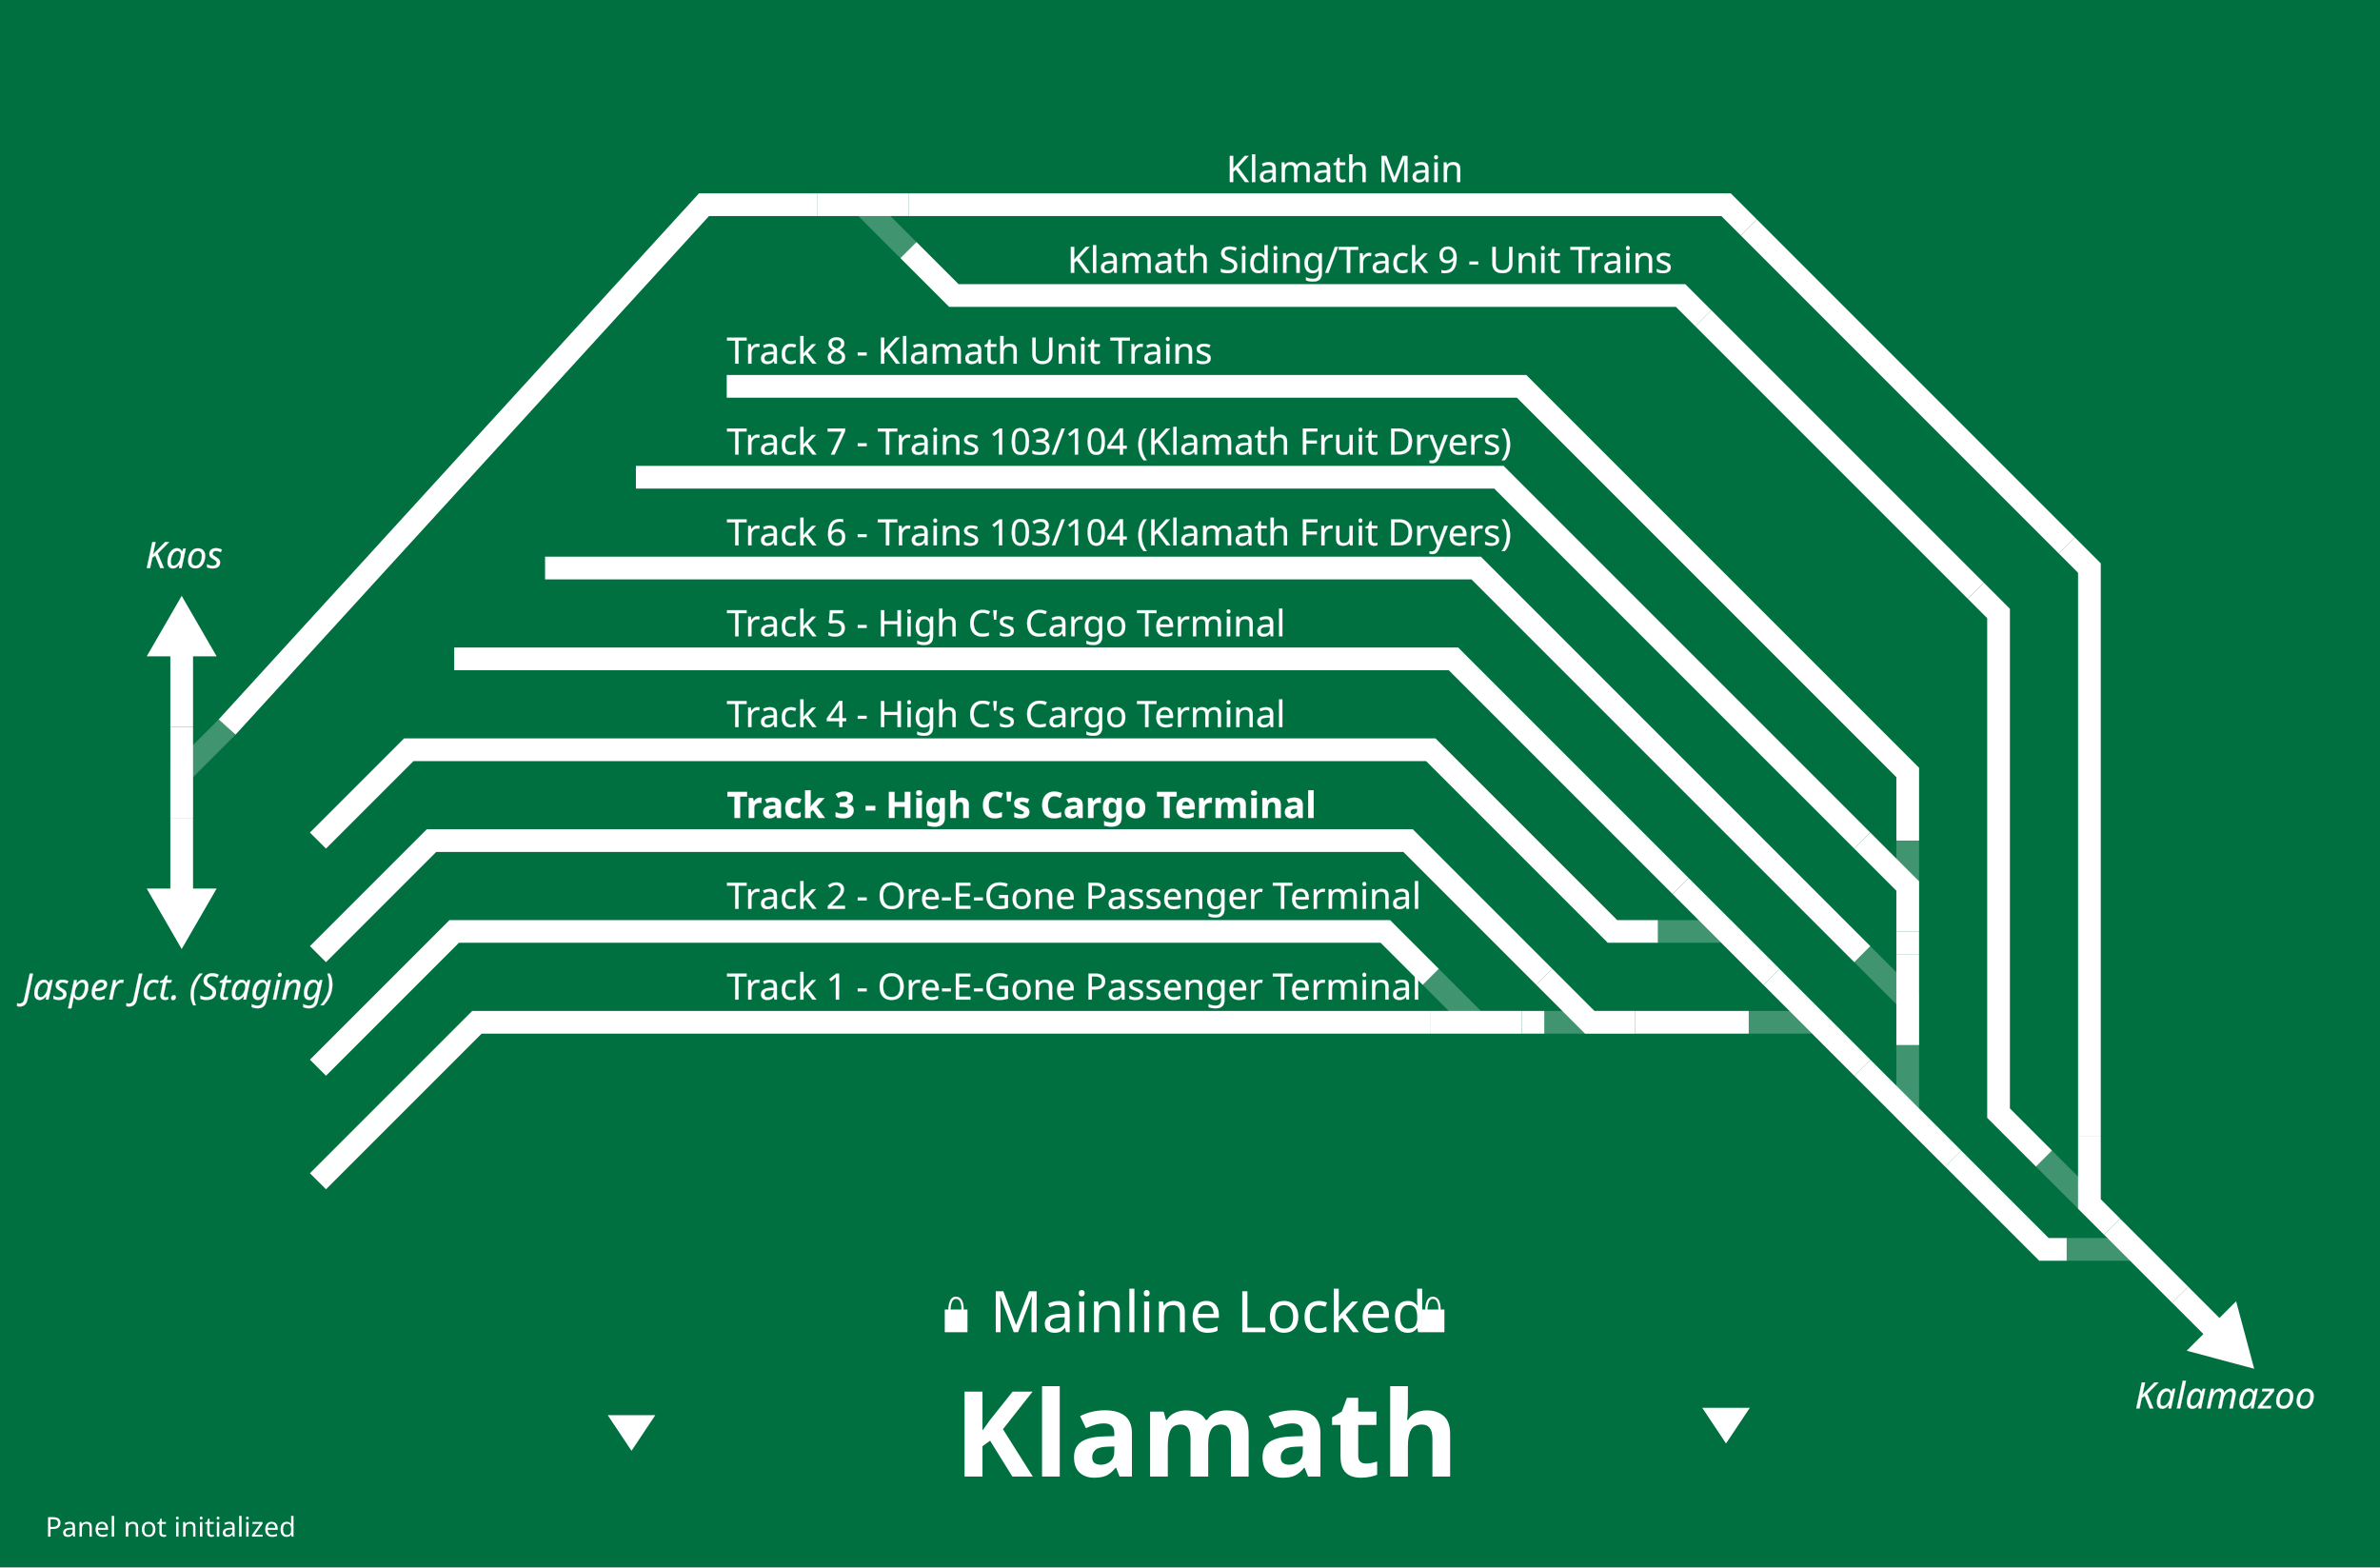
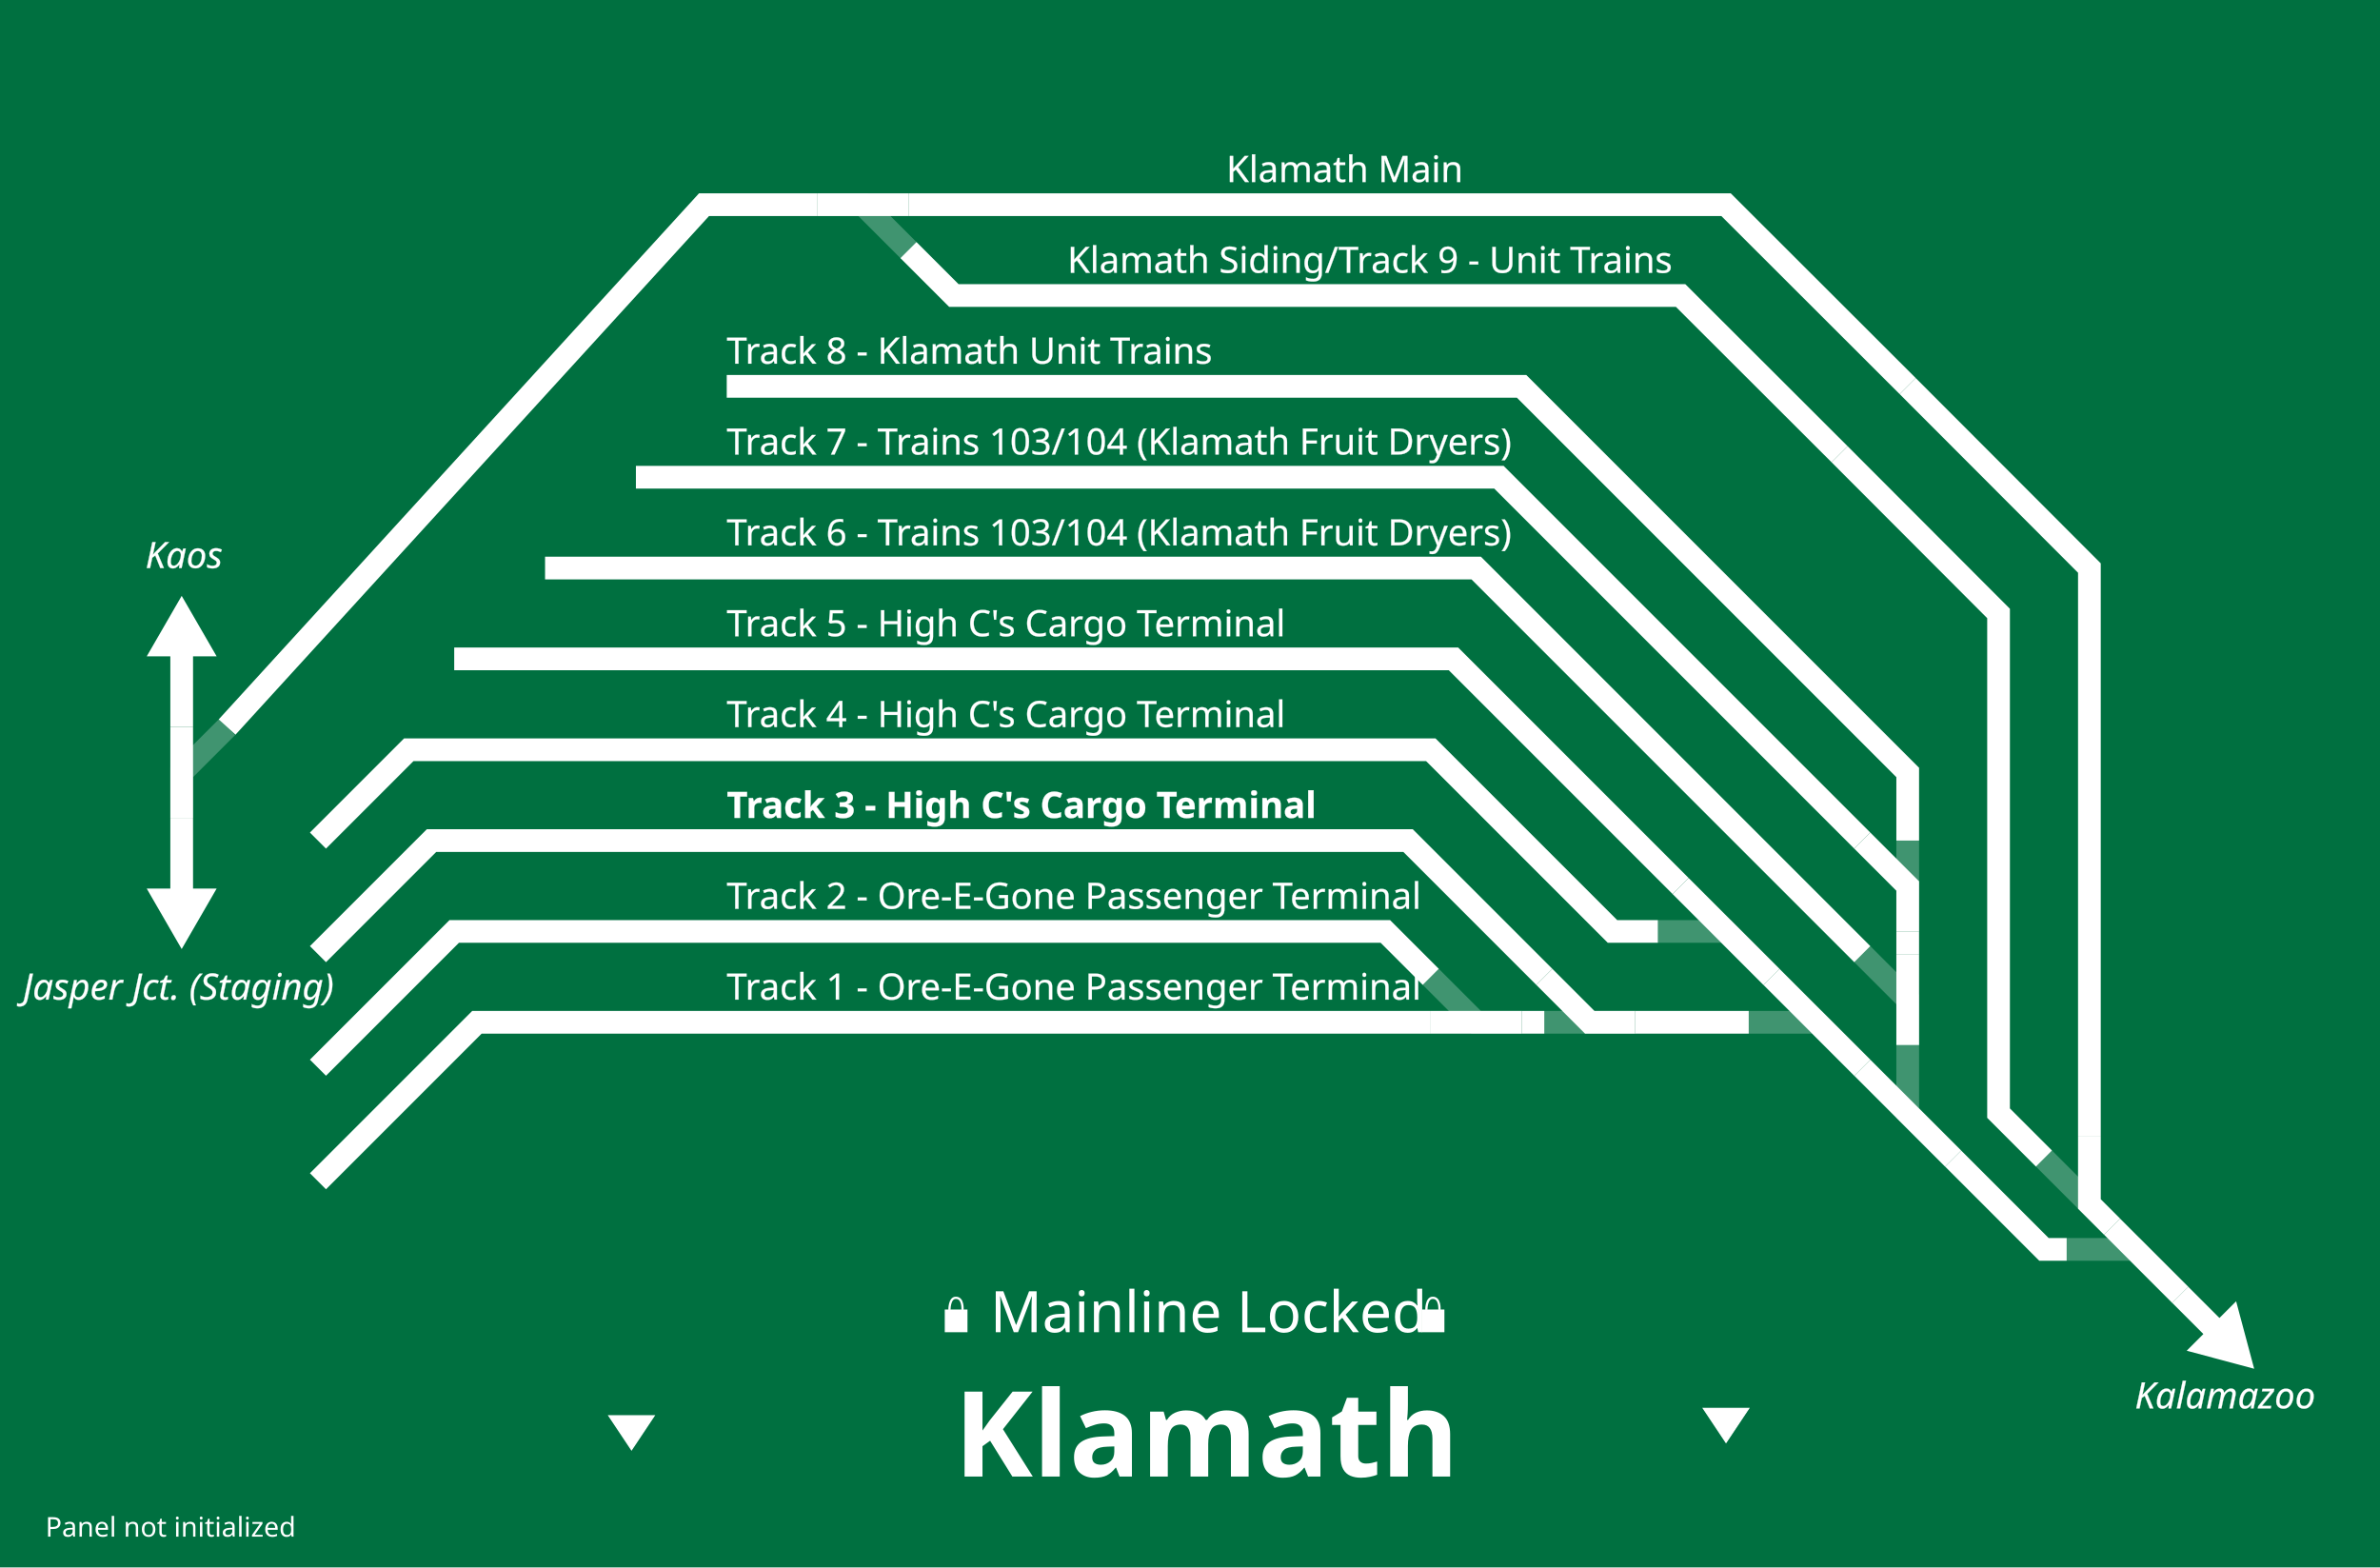
<svg xmlns="http://www.w3.org/2000/svg" xmlns:xlink="http://www.w3.org/1999/xlink" width="1047.958" height="690.115" id="svg2" version="1.1">
  <defs id="defs4">
    <marker orient="auto" refY="0.0" refX="0.0" id="StopS" style="overflow:visible">
      <path id="path4089" d="M 0,5.65 0,-5.65" style="fill:none;stroke:#ffffff;stroke-width:1pt" transform="scale(0.6,0.2)" />
    </marker>
    <linearGradient id="linearGradient5066">
      <stop style="stop-color:#000000;stop-opacity:0.188;" offset="0" id="stop5068" />
      <stop style="stop-color:#000000;stop-opacity:0;" offset="1" id="stop5070" />
    </linearGradient>
    <linearGradient id="linearGradient4692">
      <stop id="stop4694" offset="0" style="stop-color:#ffffff;stop-opacity:0.753;" />
      <stop id="stop4696" offset="1" style="stop-color:#ffffff;stop-opacity:0;" />
    </linearGradient>
    <linearGradient id="linearGradient4186">
      <stop style="stop-color:#808080;stop-opacity:1;" offset="0" id="stop4188" />
      <stop style="stop-color:#000000;stop-opacity:0;" offset="1" id="stop4190" />
    </linearGradient>
    <linearGradient id="linearGradient4137" paint="solid">
      <stop style="stop-color:#00ff00;stop-opacity:1;" offset="0" id="stop4139" />
    </linearGradient>
    <linearGradient xlink:href="#linearGradient4186" id="linearGradient4976" gradientUnits="userSpaceOnUse" x1="39.5" y1="75.114" x2="70.5" y2="75.114" />
    <linearGradient xlink:href="#linearGradient4186" id="linearGradient4978" gradientUnits="userSpaceOnUse" x1="39.5" y1="75.114" x2="70.5" y2="75.114" />
    <radialGradient xlink:href="#linearGradient4692" id="radialGradient5060" gradientUnits="userSpaceOnUse" cx="55" cy="75.114" fx="55" fy="75.114" r="15" />
    <radialGradient xlink:href="#linearGradient5066" id="radialGradient5064" gradientUnits="userSpaceOnUse" cx="55" cy="75.114" fx="55" fy="75.114" r="15" />
    <radialGradient xlink:href="#linearGradient4692" id="radialGradient4247" gradientUnits="userSpaceOnUse" cx="55" cy="75.114" fx="55" fy="75.114" r="15" />
    <radialGradient xlink:href="#linearGradient5066" id="radialGradient4249" gradientUnits="userSpaceOnUse" cx="55" cy="75.114" fx="55" fy="75.114" r="15" />
    <radialGradient xlink:href="#linearGradient5066" id="radialGradient4251" gradientUnits="userSpaceOnUse" cx="55" cy="75.114" fx="55" fy="75.114" r="15" />
    <linearGradient xlink:href="#linearGradient4186" id="linearGradient4253" gradientUnits="userSpaceOnUse" x1="39.5" y1="75.114" x2="70.5" y2="75.114" />
    <linearGradient xlink:href="#linearGradient4186" id="linearGradient4255" gradientUnits="userSpaceOnUse" x1="39.5" y1="75.114" x2="70.5" y2="75.114" />
    <marker orient="auto" refY="0" refX="0.6" id="TriangleAuthNBMarker" style="overflow:visible">
      <path id="TriangleAuthNBMarkerPath" d="m 5.77,0 -8.65,5 0,-10 8.65,5 z" style="fill:#00ff00;fill-rule:evenodd;stroke:#00ff00;stroke-width:1pt;marker-start:none" transform="scale(0.2,0.2)" />
    </marker>
    <marker orient="auto" refY="0" refX="-0.6" id="TriangleAuthSBMarker" style="overflow:visible">
      <path id="TriangleAuthSBMarkerPath" d="m 5.77,0 -8.65,5 0,-10 8.65,5 z" style="fill:#00ff00;fill-rule:evenodd;stroke:#00ff00;stroke-width:1pt;marker-start:none" transform="scale(-0.2,-0.2)" />
    </marker>
    <marker orient="auto" refY="0" refX="0.6" id="TriangleOccupiedNBMarker" style="overflow:visible">
      <path id="TriangleOccupiedNBMarkerPath" d="m 5.77,0 -8.65,5 0,-10 8.65,5 z" style="fill:#ff0000;fill-rule:evenodd;stroke:#ff0000;stroke-width:1pt;marker-start:none" transform="scale(0.2,0.2)" />
    </marker>
    <marker orient="auto" refY="0" refX="-0.6" id="TriangleOccupiedSBMarker" style="overflow:visible">
      <path id="TriangleOccupiedSBMarkerPath" d="m 5.77,0 -8.65,5 0,-10 8.65,5 z" style="fill:#ff0000;fill-rule:evenodd;stroke:#ff0000;stroke-width:1pt;marker-start:none" transform="scale(-0.2,-0.2)" />
    </marker>
    <marker orient="auto" refY="0" refX="0" id="TriangleOutM" style="overflow:visible">
      <path id="path4051" d="m 5.77,0 -8.65,5 0,-10 8.65,5 z" style="fill:#ffffff;fill-rule:evenodd;stroke:#ffffff;stroke-width:1pt;marker-start:none" transform="scale(0.25,0.25)" />
    </marker>
    <marker orient="auto" refY="0" refX="0" id="TriangleInM" style="overflow:visible">
      <path id="path4042" d="m 5.77,0 -8.65,5 0,-10 8.65,5 z" style="fill:#ffffff;fill-rule:evenodd;stroke:#ffffff;stroke-width:1pt;marker-start:none" transform="scale(-0.25,-0.25)" />
    </marker>
    <marker orient="auto" refY="0" refX="0" id="StopM" style="overflow:visible">
      <path id="path4078" d="M 0,5.65 0,-5.65" style="fill:none;stroke:#ffffff;stroke-width:2pt" transform="scale(0.4,0.4)" />
    </marker>
  </defs>
  <g id="backgroundLayer" transform="translate(0,-312.2474)" style="display:inline">
    <rect style="fill:#007040;fill-opacity:1;fill-rule:evenodd;stroke:none" id="panelBackground" width="1047.958" height="690.115" x="0" y="312.247" />
  </g>
  <g id="textLayer" transform="translate(0,-3.979754)" style="display:inline">
    <a xlink:href="NowheresHump.svg" id="a3358">
      <text id="panelTitle" y="654.094" x="420" style="font-style:normal;font-variant:normal;font-weight:bold;font-stretch:normal;line-height:0%;font-family:'Trebuchet MS';-inkscape-font-specification:'Trebuchet MS Bold';text-align:start;letter-spacing:0px;word-spacing:0px;writing-mode:lr-tb;text-anchor:start;fill:#ffffff;fill-opacity:1;stroke:none" xml:space="preserve">
        <tspan y="654.094" x="420" id="tspan3823" style="font-size:52.338px;line-height:1.25">Klamath</tspan>
      </text>
    </a>
    <text id="panelStatus" y="680.561" x="20" style="font-style:normal;font-variant:normal;font-weight:normal;font-stretch:normal;line-height:0%;font-family:'Trebuchet MS';-inkscape-font-specification:'Trebuchet MS';text-align:start;letter-spacing:0px;word-spacing:0px;writing-mode:lr-tb;text-anchor:start;fill:#ffffff;fill-opacity:1;stroke:none" xml:space="preserve">
      <tspan y="680.561" x="20" id="tspanPanelStatus" style="font-size:12px;line-height:1.25">Panel not initialized</tspan>
    </text>
    <path style="fill:#ffffff;fill-opacity:1;stroke:#ffffff;stroke-width:0.5px;stroke-linecap:butt;stroke-linejoin:miter;stroke-opacity:1" d="m 278.068,642.323 -10,-15 20,0 z" id="leftLevelTriangle" />
    <use x="0" y="0" xlink:href="#leftLevelTriangle" id="rightLevelTriangle" transform="translate(481.9322,-3.228909)" width="1047.958" height="690.115" />
    <g id="mainlineLockedGroup" transform="translate(36,486.4666)">
      <text xml:space="preserve" style="font-style:normal;font-variant:normal;font-weight:normal;font-stretch:normal;line-height:0%;font-family:'Trebuchet MS';-inkscape-font-specification:'Trebuchet MS';text-align:start;letter-spacing:0px;word-spacing:0px;writing-mode:lr-tb;text-anchor:start;fill:#ffffff;fill-opacity:1;stroke:none" x="400" y="104.094" id="mainlineLockedText">
        <tspan y="104.094" x="400" id="tspan3321" style="font-size:25.23px;line-height:1.25">Mainline Locked</tspan>
      </text>
      <g id="leftLock">
        <rect id="lockBody" width="10" height="10" x="380" y="94.094" style="fill:#ffffff;fill-opacity:1;stroke:none" />
        <path style="fill:none;stroke:#ffffff;stroke-width:1px;stroke-linecap:butt;stroke-linejoin:miter;stroke-opacity:1" d="m 382.068,94.274 c 0,0 -0.12,-5.383 2.818,-5.323 3.358,-0.06 2.924,5.323 2.924,5.323" id="path4159" />
      </g>
      <use height="690.115" width="1047.958" transform="translate(210,1.3237304e-6)" id="rightLock" xlink:href="#leftLock" y="0" x="0" />
    </g>
  </g>
  <g id="industrialTrackLayer" transform="translate(0,-3.979754)" style="display:inline">
    <g transform="matrix(0,1,1,0,245.9055,314.0945)" id="g3504" style="display:inline">
-       <path id="TO399.R" d="m 200,614.095 -20,-20 -30,0" style="display:inline;opacity:0.25;fill:none;stroke:#ffffff;stroke-width:10;stroke-linecap:butt;stroke-linejoin:miter;stroke-miterlimit:4;stroke-dasharray:none;stroke-opacity:1" />
+       <path id="TO399.R" d="m 200,614.095 -20,-20 h -30" style="display:inline;opacity:0.25;fill:none;stroke:#ffffff;stroke-width:10;stroke-linecap:butt;stroke-linejoin:miter;stroke-miterlimit:4;stroke-dasharray:none;stroke-opacity:1" />
      <path style="display:inline;fill:none;stroke:#ffffff;stroke-width:10;stroke-linecap:butt;stroke-linejoin:miter;stroke-miterlimit:4;stroke-dasharray:none;stroke-opacity:1" d="m 160,574.095 40,40" id="TO399.N" />
    </g>
    <g style="display:inline" id="g4645" transform="translate(520,-120)">
-       <path id="TO394.N" d="m 200,574.095 -40,0" style="display:inline;opacity:0.25;fill:none;stroke:#ffffff;stroke-width:10;stroke-linecap:butt;stroke-linejoin:miter;stroke-miterlimit:4;stroke-dasharray:none;stroke-opacity:1" />
-       <path style="display:inline;fill:none;stroke:#ffffff;stroke-width:10;stroke-linecap:butt;stroke-linejoin:miter;stroke-miterlimit:4;stroke-dasharray:none;stroke-opacity:1" d="m 200,574.095 -20,0 -20,-20" id="TO394.R" />
-     </g>
-     <g transform="translate(760,1.4875002e-6)" style="display:inline" id="g3674">
-       <path style="display:inline;opacity:0.25;fill:none;stroke:#ffffff;stroke-width:10;stroke-linecap:butt;stroke-linejoin:miter;stroke-miterlimit:4;stroke-dasharray:none;stroke-opacity:1" d="m 200,574.095 -20,-20 -30,0" id="TO375.R" />
+       <path id="TO394.N" d="M 200,574.095 H 160" style="display:inline;opacity:0.25;fill:none;stroke:#ffffff;stroke-width:10;stroke-linecap:butt;stroke-linejoin:miter;stroke-miterlimit:4;stroke-dasharray:none;stroke-opacity:1" />
+       <path style="display:inline;fill:none;stroke:#ffffff;stroke-width:10;stroke-linecap:butt;stroke-linejoin:miter;stroke-miterlimit:4;stroke-dasharray:none;stroke-opacity:1" d="m 200,574.095 h -20 l -20,-20" id="TO394.R" />
+     </g>
+     <g transform="translate(760)" style="display:inline" id="g3674">
+       <path style="display:inline;opacity:0.25;fill:none;stroke:#ffffff;stroke-width:10;stroke-linecap:butt;stroke-linejoin:miter;stroke-miterlimit:4;stroke-dasharray:none;stroke-opacity:1" d="m 200,574.095 -20,-20 h -30" id="TO375.R" />
      <path id="TO375.N" d="m 200,574.095 -30,-30" style="display:inline;fill:none;stroke:#ffffff;stroke-width:10;stroke-linecap:butt;stroke-linejoin:miter;stroke-miterlimit:4;stroke-dasharray:none;stroke-opacity:1" />
    </g>
    <g transform="matrix(0,1,1,0,265.9055,214.0945)" id="g3170" style="display:inline">
-       <path style="display:inline;opacity:0.25;fill:none;stroke:#ffffff;stroke-width:10;stroke-linecap:butt;stroke-linejoin:miter;stroke-miterlimit:4;stroke-dasharray:none;stroke-opacity:1" d="m 200,574.095 -40,0" id="TO397.N" />
-       <path id="TO397.R" d="m 200,574.095 -20,0 -20,-20" style="display:inline;fill:none;stroke:#ffffff;stroke-width:10;stroke-linecap:butt;stroke-linejoin:miter;stroke-miterlimit:4;stroke-dasharray:none;stroke-opacity:1" />
+       <path style="display:inline;opacity:0.25;fill:none;stroke:#ffffff;stroke-width:10;stroke-linecap:butt;stroke-linejoin:miter;stroke-miterlimit:4;stroke-dasharray:none;stroke-opacity:1" d="M 200,574.095 H 160" id="TO397.N" />
+       <path id="TO397.R" d="m 200,574.095 h -20 l -20,-20" style="display:inline;fill:none;stroke:#ffffff;stroke-width:10;stroke-linecap:butt;stroke-linejoin:miter;stroke-miterlimit:4;stroke-dasharray:none;stroke-opacity:1" />
    </g>
    <g style="display:inline" id="g3204" transform="translate(620,-140)">
-       <path style="display:inline;opacity:0.25;fill:none;stroke:#ffffff;stroke-width:10;stroke-linecap:butt;stroke-linejoin:miter;stroke-miterlimit:4;stroke-dasharray:none;stroke-opacity:1" d="m 200,614.095 -20,-20 -30,0" id="TO396.R" />
+       <path style="display:inline;opacity:0.25;fill:none;stroke:#ffffff;stroke-width:10;stroke-linecap:butt;stroke-linejoin:miter;stroke-miterlimit:4;stroke-dasharray:none;stroke-opacity:1" d="m 200,614.095 -20,-20 h -30" id="TO396.R" />
      <path id="TO396.N" d="m 160,574.095 40,40" style="display:inline;fill:none;stroke:#ffffff;stroke-width:10;stroke-linecap:butt;stroke-linejoin:miter;stroke-miterlimit:4;stroke-dasharray:none;stroke-opacity:1" />
    </g>
    <g transform="translate(580,-180)" id="g3210" style="display:inline">
-       <path id="TO395.N" d="m 200,614.095 -20,-20 -30,0" style="display:inline;opacity:0.25;fill:none;stroke:#ffffff;stroke-width:10;stroke-linecap:butt;stroke-linejoin:miter;stroke-miterlimit:4;stroke-dasharray:none;stroke-opacity:1" />
+       <path id="TO395.N" d="m 200,614.095 -20,-20 h -30" style="display:inline;opacity:0.25;fill:none;stroke:#ffffff;stroke-width:10;stroke-linecap:butt;stroke-linejoin:miter;stroke-miterlimit:4;stroke-dasharray:none;stroke-opacity:1" />
      <path style="display:inline;fill:none;stroke:#ffffff;stroke-width:10;stroke-linecap:butt;stroke-linejoin:miter;stroke-miterlimit:4;stroke-dasharray:none;stroke-opacity:1" d="m 160,574.095 40,40" id="TO395.R" />
    </g>
-     <path transform="translate(0,3.97925)" style="display:inline;fill:none;stroke:#ffffff;stroke-width:10;stroke-linecap:butt;stroke-linejoin:miter;stroke-miterlimit:4;stroke-dasharray:none;stroke-opacity:1" d="m 840,370.115 0,-30 -170,-170 -350,0" id="path3751" />
-     <path transform="translate(0,3.97925)" id="path3240" d="m 840,410.115 0,10" style="display:inline;fill:none;stroke:#ffffff;stroke-width:10;stroke-linecap:butt;stroke-linejoin:miter;stroke-miterlimit:4;stroke-dasharray:none;stroke-opacity:1" />
-     <path transform="translate(0,3.97925)" style="display:inline;fill:none;stroke:#ffffff;stroke-width:10;stroke-linecap:butt;stroke-linejoin:miter;stroke-miterlimit:4;stroke-dasharray:none;stroke-opacity:1" d="m 680,450.115 -10,0" id="path3244" />
-     <path transform="translate(0,3.97925)" id="path3224" d="m 820,370.115 -160,-160 -380,0" style="display:inline;fill:none;stroke:#ffffff;stroke-width:10;stroke-linecap:butt;stroke-linejoin:miter;stroke-miterlimit:4;stroke-dasharray:none;stroke-opacity:1" />
-     <path transform="translate(0,3.97925)" style="display:inline;fill:none;stroke:#ffffff;stroke-width:10;stroke-linecap:butt;stroke-linejoin:miter;stroke-miterlimit:4;stroke-dasharray:none;stroke-opacity:1" d="m 820,420.115 -170,-170 -410,0" id="path3226" />
-     <path transform="translate(0,3.97925)" id="path3228" d="m 740,390.115 -100,-100 -440,0" style="display:inline;fill:none;stroke:#ffffff;stroke-width:10;stroke-linecap:butt;stroke-linejoin:miter;stroke-miterlimit:4;stroke-dasharray:none;stroke-opacity:1" />
-     <path transform="translate(0,3.97925)" style="display:inline;fill:none;stroke:#ffffff;stroke-width:10;stroke-linecap:butt;stroke-linejoin:miter;stroke-miterlimit:4;stroke-dasharray:none;stroke-opacity:1" d="m 730,410.115 -20,0 -80,-80 -450,0 -40,40" id="path3232" />
-     <path transform="translate(0,3.97925)" style="display:inline;fill:none;stroke:#ffffff;stroke-width:10;stroke-linecap:butt;stroke-linejoin:miter;stroke-miterlimit:4;stroke-dasharray:none;stroke-opacity:1" d="m 680,430.115 -60,-60 -430,0 -50,50" id="path3234" />
-     <path transform="translate(0,3.97925)" id="path3236" d="m 630,430.115 -20,-20 -410,0 -60,60" style="display:inline;fill:none;stroke:#ffffff;stroke-width:10;stroke-linecap:butt;stroke-linejoin:miter;stroke-miterlimit:4;stroke-dasharray:none;stroke-opacity:1" />
-     <path transform="translate(0,3.97925)" style="display:inline;fill:none;stroke:#ffffff;stroke-width:10;stroke-linecap:butt;stroke-linejoin:miter;stroke-miterlimit:4;stroke-dasharray:none;stroke-opacity:1" d="m 630,450.115 -420,0 -70,70" id="path3238" />
+     <path transform="translate(0,3.97925)" style="display:inline;fill:none;stroke:#ffffff;stroke-width:10;stroke-linecap:butt;stroke-linejoin:miter;stroke-miterlimit:4;stroke-dasharray:none;stroke-opacity:1" d="m 840,370.115 v -30 l -170,-170 H 320" id="path3751" />
+     <path transform="translate(0,3.97925)" id="path3240" d="m 840,410.115 v 10" style="display:inline;fill:none;stroke:#ffffff;stroke-width:10;stroke-linecap:butt;stroke-linejoin:miter;stroke-miterlimit:4;stroke-dasharray:none;stroke-opacity:1" />
+     <path transform="translate(0,3.97925)" style="display:inline;fill:none;stroke:#ffffff;stroke-width:10;stroke-linecap:butt;stroke-linejoin:miter;stroke-miterlimit:4;stroke-dasharray:none;stroke-opacity:1" d="M 680,450.115 H 670" id="path3244" />
+     <path transform="translate(0,3.97925)" id="path3224" d="m 820,370.115 -160,-160 H 280" style="display:inline;fill:none;stroke:#ffffff;stroke-width:10;stroke-linecap:butt;stroke-linejoin:miter;stroke-miterlimit:4;stroke-dasharray:none;stroke-opacity:1" />
+     <path transform="translate(0,3.97925)" style="display:inline;fill:none;stroke:#ffffff;stroke-width:10;stroke-linecap:butt;stroke-linejoin:miter;stroke-miterlimit:4;stroke-dasharray:none;stroke-opacity:1" d="m 820,420.115 -170,-170 H 240" id="path3226" />
+     <path transform="translate(0,3.97925)" id="path3228" d="m 740,390.115 -100,-100 H 200" style="display:inline;fill:none;stroke:#ffffff;stroke-width:10;stroke-linecap:butt;stroke-linejoin:miter;stroke-miterlimit:4;stroke-dasharray:none;stroke-opacity:1" />
+     <path transform="translate(0,3.97925)" style="display:inline;fill:none;stroke:#ffffff;stroke-width:10;stroke-linecap:butt;stroke-linejoin:miter;stroke-miterlimit:4;stroke-dasharray:none;stroke-opacity:1" d="m 730,410.115 h -20 l -80,-80 H 180 l -40,40" id="path3232" />
+     <path transform="translate(0,3.97925)" style="display:inline;fill:none;stroke:#ffffff;stroke-width:10;stroke-linecap:butt;stroke-linejoin:miter;stroke-miterlimit:4;stroke-dasharray:none;stroke-opacity:1" d="m 680,430.115 -60,-60 H 190 l -50,50" id="path3234" />
+     <path transform="translate(0,3.97925)" id="path3236" d="m 630,430.115 -20,-20 H 200 l -60,60" style="display:inline;fill:none;stroke:#ffffff;stroke-width:10;stroke-linecap:butt;stroke-linejoin:miter;stroke-miterlimit:4;stroke-dasharray:none;stroke-opacity:1" />
+     <path transform="translate(0,3.97925)" style="display:inline;fill:none;stroke:#ffffff;stroke-width:10;stroke-linecap:butt;stroke-linejoin:miter;stroke-miterlimit:4;stroke-dasharray:none;stroke-opacity:1" d="M 630,450.115 H 210 l -70,70" id="path3238" />
    <g style="display:inline" id="g4559" transform="translate(470,-120)">
-       <path style="display:inline;opacity:0.25;fill:none;stroke:#ffffff;stroke-width:10;stroke-linecap:butt;stroke-linejoin:miter;stroke-miterlimit:4;stroke-dasharray:none;stroke-opacity:1" d="m 200,574.095 -20,0 -20,-20" id="TO393.N" />
-       <path id="TO393.R" d="m 200,574.095 -40,0" style="display:inline;fill:none;stroke:#ffffff;stroke-width:10;stroke-linecap:butt;stroke-linejoin:miter;stroke-miterlimit:4;stroke-dasharray:none;stroke-opacity:1" />
+       <path style="display:inline;opacity:0.25;fill:none;stroke:#ffffff;stroke-width:10;stroke-linecap:butt;stroke-linejoin:miter;stroke-miterlimit:4;stroke-dasharray:none;stroke-opacity:1" d="m 200,574.095 h -20 l -20,-20" id="TO393.N" />
+       <path id="TO393.R" d="M 200,574.095 H 160" style="display:inline;fill:none;stroke:#ffffff;stroke-width:10;stroke-linecap:butt;stroke-linejoin:miter;stroke-miterlimit:4;stroke-dasharray:none;stroke-opacity:1" />
    </g>
    <g transform="matrix(0,1,1,0,265.9055,264.0945)" id="g4529" style="display:inline">
-       <path id="TO398.R" d="m 200,574.095 -20,0 -20,-20" style="display:inline;opacity:0.25;fill:none;stroke:#ffffff;stroke-width:10;stroke-linecap:butt;stroke-linejoin:miter;stroke-miterlimit:4;stroke-dasharray:none;stroke-opacity:1" />
-       <path style="display:inline;fill:none;stroke:#ffffff;stroke-width:10;stroke-linecap:butt;stroke-linejoin:miter;stroke-miterlimit:4;stroke-dasharray:none;stroke-opacity:1" d="m 200,574.095 -40,0" id="TO398.N" />
-     </g>
-     <path id="path3216" d="m 720,454.094 50,0" style="display:inline;fill:none;stroke:#ffffff;stroke-width:10;stroke-linecap:butt;stroke-linejoin:miter;stroke-miterlimit:4;stroke-dasharray:none;stroke-opacity:1" />
-     <path style="display:inline;fill:none;stroke:#ffffff;stroke-width:10;stroke-linecap:butt;stroke-linejoin:miter;stroke-miterlimit:4;stroke-dasharray:none;stroke-opacity:1" d="m 860,514.095 40,40 10,0" id="path4060" />
+       <path id="TO398.R" d="m 200,574.095 h -20 l -20,-20" style="display:inline;opacity:0.25;fill:none;stroke:#ffffff;stroke-width:10;stroke-linecap:butt;stroke-linejoin:miter;stroke-miterlimit:4;stroke-dasharray:none;stroke-opacity:1" />
+       <path style="display:inline;fill:none;stroke:#ffffff;stroke-width:10;stroke-linecap:butt;stroke-linejoin:miter;stroke-miterlimit:4;stroke-dasharray:none;stroke-opacity:1" d="M 200,574.095 H 160" id="TO398.N" />
+     </g>
+     <path id="path3216" d="m 720,454.094 h 50" style="display:inline;fill:none;stroke:#ffffff;stroke-width:10;stroke-linecap:butt;stroke-linejoin:miter;stroke-miterlimit:4;stroke-dasharray:none;stroke-opacity:1" />
+     <path style="display:inline;fill:none;stroke:#ffffff;stroke-width:10;stroke-linecap:butt;stroke-linejoin:miter;stroke-miterlimit:4;stroke-dasharray:none;stroke-opacity:1" d="m 860,514.095 40,40 h 10" id="path4060" />
  </g>
  <g id="layer1" style="display:inline;opacity:0">
    <g style="display:inline" id="g3289" transform="matrix(-1,0,0,-1,560,744.2092)">
      <path style="opacity:0.25;fill:none;stroke:#ffffff;stroke-width:10;stroke-linecap:butt;stroke-linejoin:miter;stroke-miterlimit:4;stroke-opacity:1;stroke-dasharray:none;display:inline" d="m 200,574.095 -20,0 -20,-20" id="TOr389A.N" />
      <path id="TOr389A.R" d="m 200,574.095 -40,0" style="fill:none;stroke:#ffffff;stroke-width:10;stroke-linecap:butt;stroke-linejoin:miter;stroke-miterlimit:4;stroke-opacity:1;stroke-dasharray:none;display:inline" />
    </g>
    <g transform="translate(240,-363.9798)" id="g3295" style="display:inline">
      <path id="TOr389B.N" d="m 200,574.095 -20,0 -20,-20" style="opacity:0.25;fill:none;stroke:#ffffff;stroke-width:10;stroke-linecap:butt;stroke-linejoin:miter;stroke-miterlimit:4;stroke-opacity:1;stroke-dasharray:none;display:inline" />
      <path style="fill:none;stroke:#ffffff;stroke-width:10;stroke-linecap:butt;stroke-linejoin:miter;stroke-miterlimit:4;stroke-opacity:1;stroke-dasharray:none;display:inline" d="m 200,574.095 -40,0" id="TOr389B.R" />
    </g>
    <g style="display:inline" id="g3253" transform="matrix(-1,0,0,-1,550,784.2092)">
      <path style="opacity:0.25;fill:none;stroke:#ffffff;stroke-width:10;stroke-linecap:butt;stroke-linejoin:miter;stroke-miterlimit:4;stroke-opacity:1;stroke-dasharray:none;display:inline" d="m 200,574.095 -20,0 -20,-20" id="TOr388A.N" />
      <path id="TOr388A.R" d="m 200,574.095 -40,0" style="fill:none;stroke:#ffffff;stroke-width:10;stroke-linecap:butt;stroke-linejoin:miter;stroke-miterlimit:4;stroke-opacity:1;stroke-dasharray:none;display:inline" />
    </g>
    <g transform="translate(230,-323.9798)" id="g3259" style="display:inline">
      <path id="TOr388B.N" d="m 200,574.095 -20,0 -20,-20" style="opacity:0.25;fill:none;stroke:#ffffff;stroke-width:10;stroke-linecap:butt;stroke-linejoin:miter;stroke-miterlimit:4;stroke-opacity:1;stroke-dasharray:none;display:inline" />
      <path style="fill:none;stroke:#ffffff;stroke-width:10;stroke-linecap:butt;stroke-linejoin:miter;stroke-miterlimit:4;stroke-opacity:1;stroke-dasharray:none;display:inline" d="m 200,574.095 -40,0" id="TOr388B.R" />
    </g>
    <g transform="matrix(-1,0,0,-1,540,824.2092)" id="g3265" style="display:inline">
      <path id="TOr387A.N" d="m 200,574.095 -20,0 -20,-20" style="opacity:0.25;fill:none;stroke:#ffffff;stroke-width:10;stroke-linecap:butt;stroke-linejoin:miter;stroke-miterlimit:4;stroke-opacity:1;stroke-dasharray:none;display:inline" />
      <path style="fill:none;stroke:#ffffff;stroke-width:10;stroke-linecap:butt;stroke-linejoin:miter;stroke-miterlimit:4;stroke-opacity:1;stroke-dasharray:none;display:inline" d="m 200,574.095 -40,0" id="TOr387A.R" />
    </g>
    <g style="display:inline" id="g3271" transform="translate(220,-283.9798)">
      <path style="opacity:0.25;fill:none;stroke:#ffffff;stroke-width:10;stroke-linecap:butt;stroke-linejoin:miter;stroke-miterlimit:4;stroke-opacity:1;stroke-dasharray:none;display:inline" d="m 200,574.095 -20,0 -20,-20" id="TOr387B.N" />
      <path id="TOr387B.R" d="m 200,574.095 -40,0" style="fill:none;stroke:#ffffff;stroke-width:10;stroke-linecap:butt;stroke-linejoin:miter;stroke-miterlimit:4;stroke-opacity:1;stroke-dasharray:none;display:inline" />
    </g>
    <g style="display:inline" id="g3229" transform="matrix(-1,0,0,-1,530,864.2092)">
      <path style="opacity:0.25;fill:none;stroke:#ffffff;stroke-width:10;stroke-linecap:butt;stroke-linejoin:miter;stroke-miterlimit:4;stroke-opacity:1;stroke-dasharray:none;display:inline" d="m 200,574.095 -20,0 -20,-20" id="TOr386A.N" />
      <path id="TOr386A.R" d="m 200,574.095 -40,0" style="fill:none;stroke:#ffffff;stroke-width:10;stroke-linecap:butt;stroke-linejoin:miter;stroke-miterlimit:4;stroke-opacity:1;stroke-dasharray:none;display:inline" />
    </g>
    <g transform="translate(210,-243.9797)" id="g3235" style="display:inline">
      <path id="TOr386B.N" d="m 200,574.095 -20,0 -20,-20" style="opacity:0.25;fill:none;stroke:#ffffff;stroke-width:10;stroke-linecap:butt;stroke-linejoin:miter;stroke-miterlimit:4;stroke-opacity:1;stroke-dasharray:none;display:inline" />
      <path style="fill:none;stroke:#ffffff;stroke-width:10;stroke-linecap:butt;stroke-linejoin:miter;stroke-miterlimit:4;stroke-opacity:1;stroke-dasharray:none;display:inline" d="m 200,574.095 -40,0" id="TOr386B.R" />
    </g>
    <g transform="matrix(-1,0,0,-1,520,904.2092)" id="g3241" style="display:inline">
      <path id="TOr385A.N" d="m 200,574.095 -20,0 -20,-20" style="opacity:0.25;fill:none;stroke:#ffffff;stroke-width:10;stroke-linecap:butt;stroke-linejoin:miter;stroke-miterlimit:4;stroke-opacity:1;stroke-dasharray:none;display:inline" />
      <path style="fill:none;stroke:#ffffff;stroke-width:10;stroke-linecap:butt;stroke-linejoin:miter;stroke-miterlimit:4;stroke-opacity:1;stroke-dasharray:none;display:inline" d="m 200,574.095 -40,0" id="TOr385A.R" />
    </g>
    <g style="display:inline" id="g3247" transform="translate(200,-203.9797)">
      <path style="opacity:0.25;fill:none;stroke:#ffffff;stroke-width:10;stroke-linecap:butt;stroke-linejoin:miter;stroke-miterlimit:4;stroke-opacity:1;stroke-dasharray:none;display:inline" d="m 200,574.095 -20,0 -20,-20" id="TOr385B.N" />
      <path id="TOr385B.R" d="m 200,574.095 -40,0" style="fill:none;stroke:#ffffff;stroke-width:10;stroke-linecap:butt;stroke-linejoin:miter;stroke-miterlimit:4;stroke-opacity:1;stroke-dasharray:none;display:inline" />
    </g>
    <g transform="matrix(-1,0,0,-1,510,944.2092)" id="g4618" style="display:inline">
      <path id="TOr384A.N" d="m 200,574.095 -20,0 -20,-20" style="opacity:0.25;fill:none;stroke:#ffffff;stroke-width:10;stroke-linecap:butt;stroke-linejoin:miter;stroke-miterlimit:4;stroke-opacity:1;stroke-dasharray:none;display:inline" />
      <path style="fill:none;stroke:#ffffff;stroke-width:10;stroke-linecap:butt;stroke-linejoin:miter;stroke-miterlimit:4;stroke-opacity:1;stroke-dasharray:none;display:inline" d="m 200,574.095 -40,0" id="TOr384A.R" />
    </g>
    <g style="display:inline" id="g4625" transform="translate(190,-163.9797)">
      <path style="opacity:0.25;fill:none;stroke:#ffffff;stroke-width:10;stroke-linecap:butt;stroke-linejoin:miter;stroke-miterlimit:4;stroke-opacity:1;stroke-dasharray:none;display:inline" d="m 200,574.095 -20,0 -20,-20" id="TOr384B.N" />
      <path id="TOr384B.R" d="m 200,574.095 -40,0" style="fill:none;stroke:#ffffff;stroke-width:10;stroke-linecap:butt;stroke-linejoin:miter;stroke-miterlimit:4;stroke-opacity:1;stroke-dasharray:none;display:inline" />
    </g>
    <g style="display:inline" id="g3662" transform="matrix(-1,0,0,-1,500,984.2092)">
      <path style="opacity:0.25;fill:none;stroke:#ffffff;stroke-width:10;stroke-linecap:butt;stroke-linejoin:miter;stroke-miterlimit:4;stroke-opacity:1;stroke-dasharray:none;display:inline" d="m 200,574.095 -20,0 -20,-20" id="TOr383A.N" />
      <path id="TOr383A.R" d="m 200,574.095 -40,0" style="fill:none;stroke:#ffffff;stroke-width:10;stroke-linecap:butt;stroke-linejoin:miter;stroke-miterlimit:4;stroke-opacity:1;stroke-dasharray:none;display:inline" />
    </g>
    <g transform="translate(180,-123.9797)" id="g3656" style="display:inline">
      <path id="TOr383B.N" d="m 200,574.095 -20,0 -20,-20" style="opacity:0.25;fill:none;stroke:#ffffff;stroke-width:10;stroke-linecap:butt;stroke-linejoin:miter;stroke-miterlimit:4;stroke-opacity:1;stroke-dasharray:none;display:inline" />
      <path style="fill:none;stroke:#ffffff;stroke-width:10;stroke-linecap:butt;stroke-linejoin:miter;stroke-miterlimit:4;stroke-opacity:1;stroke-dasharray:none;display:inline" d="m 200,574.095 -40,0" id="TOr383B.R" />
    </g>
  </g>
  <g id="mainlineTrackLayer" transform="translate(0,-3.979754)" style="display:inline">
-     <path id="path4344" d="m 750,144.095 -10,-10 -320,0 -20,-20" style="display:inline;fill:none;stroke:#ffffff;stroke-width:10;stroke-linecap:butt;stroke-linejoin:miter;stroke-miterlimit:4;stroke-dasharray:none;stroke-opacity:1" />
+     <path id="path4344" d="M 810,203.98 740,134.095 H 420 l -20,-20" style="display:inline;fill:none;stroke:#ffffff;stroke-width:10;stroke-linecap:butt;stroke-linejoin:miter;stroke-miterlimit:4;stroke-dasharray:none;stroke-opacity:1" />
    <g id="g4601" style="display:inline" transform="matrix(0,1,1,0,365.9055,354.0945)">
      <path style="display:inline;opacity:0.25;fill:none;stroke:#ffffff;stroke-width:10;stroke-linecap:butt;stroke-linejoin:miter;stroke-miterlimit:4;stroke-dasharray:none;stroke-opacity:1" d="m 190,564.095 -30,-30" id="TO376.R" />
-       <path id="TO376.N" d="m 190,564.095 -10,-10 -30,0" style="display:inline;fill:none;stroke:#ffffff;stroke-width:10;stroke-linecap:butt;stroke-linejoin:miter;stroke-miterlimit:4;stroke-dasharray:none;stroke-opacity:1" />
-     </g>
-     <path transform="translate(0,3.97925)" id="path3242" d="m 360,90.115 -50,0 -210,230" style="display:inline;fill:none;stroke:#ffffff;stroke-width:10;stroke-linecap:butt;stroke-linejoin:miter;stroke-miterlimit:4;stroke-dasharray:none;stroke-opacity:1" />
-     <path transform="translate(0,3.97925)" id="path3698" d="m 80,280.115 0,40" style="display:inline;fill:none;stroke:#ffffff;stroke-width:10;stroke-linecap:butt;stroke-linejoin:miter;stroke-miterlimit:4;stroke-dasharray:none;stroke-opacity:1;marker-start:url(#TriangleInM)" />
-     <g transform="matrix(0,1,-1,0,654.0945,164.0945)" id="g3686" style="display:inline">
-       <path id="TO330.R" d="m 200,574.095 -20,0 -20,-20" style="display:inline;opacity:0.25;fill:none;stroke:#ffffff;stroke-width:10;stroke-linecap:butt;stroke-linejoin:miter;stroke-miterlimit:4;stroke-dasharray:none;stroke-opacity:1" />
-       <path style="display:inline;fill:none;stroke:#ffffff;stroke-width:10;stroke-linecap:butt;stroke-linejoin:miter;stroke-miterlimit:4;stroke-dasharray:none;stroke-opacity:1" d="m 200,574.095 -40,0" id="TO330.N" />
-     </g>
-     <path transform="translate(0,3.97925)" id="path3235" d="m 80,400.115 0,-40" style="display:inline;fill:none;stroke:#ffffff;stroke-width:10;stroke-linecap:butt;stroke-linejoin:miter;stroke-miterlimit:4;stroke-dasharray:none;stroke-opacity:1;marker-start:url(#TriangleInM)" />
-     <g transform="matrix(-1,0,0,-1,560,668.189)" id="g3180" style="display:inline">
-       <path id="TO377.R" d="m 200,574.095 -20,0 -20,-20" style="display:inline;opacity:0.25;fill:none;stroke:#ffffff;stroke-width:10;stroke-linecap:butt;stroke-linejoin:miter;stroke-miterlimit:4;stroke-dasharray:none;stroke-opacity:1" />
-       <path style="display:inline;fill:none;stroke:#ffffff;stroke-width:10;stroke-linecap:butt;stroke-linejoin:miter;stroke-miterlimit:4;stroke-dasharray:none;stroke-opacity:1" d="m 200,574.095 -40,0" id="TO377.N" />
-     </g>
-     <path id="path3749" d="m 910,244.095 10,10 0,250" style="display:inline;fill:none;stroke:#ffffff;stroke-width:10;stroke-linecap:butt;stroke-linejoin:miter;stroke-miterlimit:4;stroke-dasharray:none;stroke-opacity:1" />
+       <path id="TO376.N" d="m 190,564.095 -10,-10 h -30" style="display:inline;fill:none;stroke:#ffffff;stroke-width:10;stroke-linecap:butt;stroke-linejoin:miter;stroke-miterlimit:4;stroke-dasharray:none;stroke-opacity:1" />
+     </g>
+     <path transform="translate(0,3.97925)" id="path3242" d="m 360,90.115 h -50 l -210,230" style="display:inline;fill:none;stroke:#ffffff;stroke-width:10;stroke-linecap:butt;stroke-linejoin:miter;stroke-miterlimit:4;stroke-dasharray:none;stroke-opacity:1" />
+     <path transform="translate(0,3.97925)" id="path3698" d="m 80,280.115 v 40" style="display:inline;fill:none;stroke:#ffffff;stroke-width:10;stroke-linecap:butt;stroke-linejoin:miter;stroke-miterlimit:4;stroke-dasharray:none;stroke-opacity:1;marker-start:url(#TriangleInM)" />
+     <g transform="rotate(90,245,409.0945)" id="g3686" style="display:inline">
+       <path id="TO330.R" d="m 200,574.095 h -20 l -20,-20" style="display:inline;opacity:0.25;fill:none;stroke:#ffffff;stroke-width:10;stroke-linecap:butt;stroke-linejoin:miter;stroke-miterlimit:4;stroke-dasharray:none;stroke-opacity:1" />
+       <path style="display:inline;fill:none;stroke:#ffffff;stroke-width:10;stroke-linecap:butt;stroke-linejoin:miter;stroke-miterlimit:4;stroke-dasharray:none;stroke-opacity:1" d="M 200,574.095 H 160" id="TO330.N" />
+     </g>
+     <path transform="translate(0,3.97925)" id="path3235" d="m 80,400.115 v -40" style="display:inline;fill:none;stroke:#ffffff;stroke-width:10;stroke-linecap:butt;stroke-linejoin:miter;stroke-miterlimit:4;stroke-dasharray:none;stroke-opacity:1;marker-start:url(#TriangleInM)" />
+     <g transform="rotate(180,280,334.0945)" id="g3180" style="display:inline">
+       <path id="TO377.R" d="m 200,574.095 h -20 l -20,-20" style="display:inline;opacity:0.25;fill:none;stroke:#ffffff;stroke-width:10;stroke-linecap:butt;stroke-linejoin:miter;stroke-miterlimit:4;stroke-dasharray:none;stroke-opacity:1" />
+       <path style="display:inline;fill:none;stroke:#ffffff;stroke-width:10;stroke-linecap:butt;stroke-linejoin:miter;stroke-miterlimit:4;stroke-dasharray:none;stroke-opacity:1" d="M 200,574.095 H 160" id="TO377.N" />
+     </g>
+     <path id="path3749" d="m 840,173.98 80,80.115 v 250" style="display:inline;fill:none;stroke:#ffffff;stroke-width:10;stroke-linecap:butt;stroke-linejoin:miter;stroke-miterlimit:4;stroke-dasharray:none;stroke-opacity:1" />
    <a xlink:href="Kaos_Kalamazoo.svg" style="display:inline" transform="translate(50,220)" id="a3201">
      <path id="path4651" d="m 930,374.094 -20,-20" style="display:inline;fill:none;stroke:#ffffff;stroke-width:10;stroke-linecap:butt;stroke-linejoin:miter;stroke-miterlimit:4;stroke-dasharray:none;stroke-opacity:1;marker-start:url(#TriangleInM)" />
    </a>
-     <path style="display:inline;fill:none;stroke:#ffffff;stroke-width:10;stroke-linecap:butt;stroke-linejoin:miter;stroke-miterlimit:4;stroke-dasharray:none;stroke-opacity:1" d="m 400,94.094 360,0 10,10" id="path3406" />
-     <path id="path3408" d="m 770,104.094 140,140" style="display:inline;fill:none;stroke:#ffffff;stroke-width:10;stroke-linecap:butt;stroke-linejoin:miter;stroke-miterlimit:4;stroke-dasharray:none;stroke-opacity:1" />
-     <path style="display:inline;fill:none;stroke:#ffffff;stroke-width:10;stroke-linecap:butt;stroke-linejoin:miter;stroke-miterlimit:4;stroke-dasharray:none;stroke-opacity:1" d="m 900,514.095 -20,-20 0,-220 -10,-10" id="path3410" />
-     <path id="path3412" d="m 870,264.094 -120,-120" style="display:inline;fill:none;stroke:#ffffff;stroke-width:10;stroke-linecap:butt;stroke-linejoin:miter;stroke-miterlimit:4;stroke-dasharray:none;stroke-opacity:1" />
+     <path style="display:inline;fill:none;stroke:#ffffff;stroke-width:10;stroke-linecap:butt;stroke-linejoin:miter;stroke-miterlimit:4;stroke-dasharray:none;stroke-opacity:1" d="m 400,94.094 h 360 l 80,79.885" id="path3406" />
+     <path style="display:inline;fill:none;stroke:#ffffff;stroke-width:10;stroke-linecap:butt;stroke-linejoin:miter;stroke-miterlimit:4;stroke-dasharray:none;stroke-opacity:1" d="m 900,514.095 -20,-20 v -220 l -70,-70.115" id="path3410" />
  </g>
  <g id="mainlinePanelLinkLayer" transform="translate(0,-5.4327394e-5)" style="display:inline">
    <a xlink:href="Kaos_Kalamazoo.svg" id="a3692" transform="translate(-36,4.000055)" style="display:inline">
      <text xml:space="preserve" style="font-style:italic;font-variant:normal;font-weight:normal;font-stretch:normal;line-height:0%;font-family:'Trebuchet MS';-inkscape-font-specification:'Trebuchet MS Italic';text-align:start;letter-spacing:0px;word-spacing:0px;writing-mode:lr-tb;text-anchor:start;fill:#ffffff;fill-opacity:1;stroke:#ffffff;stroke-width:0.1;stroke-miterlimit:4;stroke-dasharray:none;stroke-opacity:1" x="100" y="246.115" id="text3694">
        <tspan id="tspan3696" x="100" y="246.115" style="font-size:16px;line-height:1.25">Kaos</tspan>
      </text>
    </a>
    <a xlink:href="JasperJct.svg" id="a4148" transform="translate(-90,194)" style="display:inline">
      <text xml:space="preserve" style="font-style:italic;font-variant:normal;font-weight:normal;font-stretch:normal;line-height:0%;font-family:'Trebuchet MS';-inkscape-font-specification:'Trebuchet MS Italic';text-align:start;letter-spacing:0px;word-spacing:0px;writing-mode:lr-tb;text-anchor:start;fill:#ffffff;fill-opacity:1;stroke:#ffffff;stroke-width:0.1;stroke-miterlimit:4;stroke-dasharray:none;stroke-opacity:1" x="100" y="246.115" id="text4150">
        <tspan id="tspan4152" x="100" y="246.115" style="font-size:16px;line-height:1.25">Jasper Jct. (Staging)</tspan>
      </text>
    </a>
    <a xlink:href="Kaos_Kalamazoo.svg" style="display:inline" transform="translate(840,374)" id="a4653">
      <text id="text4655" y="246.115" x="100" style="font-style:italic;font-variant:normal;font-weight:normal;font-stretch:normal;line-height:0%;font-family:'Trebuchet MS';-inkscape-font-specification:'Trebuchet MS Italic';text-align:start;letter-spacing:0px;word-spacing:0px;writing-mode:lr-tb;text-anchor:start;fill:#ffffff;fill-opacity:1;stroke:#ffffff;stroke-width:0.1;stroke-miterlimit:4;stroke-dasharray:none;stroke-opacity:1" xml:space="preserve">
        <tspan y="246.115" x="100" id="tspan4657" style="font-size:16px;line-height:1.25">Kalamazoo</tspan>
      </text>
    </a>
  </g>
  <g id="industrialPanelLinkLayer" transform="translate(0,-5.0432739e-4)" style="display:inline" />
  <g id="trackNameLayer" transform="translate(0,-5.4327394e-5)" style="display:inline">
    <text xml:space="preserve" style="font-style:normal;font-variant:normal;font-weight:normal;font-stretch:normal;line-height:0%;font-family:'Trebuchet MS';-inkscape-font-specification:'Trebuchet MS';text-align:start;letter-spacing:0px;word-spacing:0px;writing-mode:lr-tb;text-anchor:start;fill:#ffffff;fill-opacity:1;stroke:#ffffff;stroke-width:0.1;stroke-miterlimit:4;stroke-dasharray:none;stroke-opacity:1" x="320" y="160.115" id="text4104">
      <tspan x="320" y="160.115" id="tspan4106" style="font-size:16px;line-height:1.25">Track 8 - Klamath Unit Trains</tspan>
    </text>
    <text id="text3682" y="80.115" x="540" style="font-style:normal;font-variant:normal;font-weight:normal;font-stretch:normal;line-height:0%;font-family:'Trebuchet MS';-inkscape-font-specification:'Trebuchet MS';text-align:start;letter-spacing:0px;word-spacing:0px;writing-mode:lr-tb;text-anchor:start;fill:#ffffff;fill-opacity:1;stroke:#ffffff;stroke-width:0.1;stroke-miterlimit:4;stroke-dasharray:none;stroke-opacity:1" xml:space="preserve">
      <tspan id="tspan3684" y="80.115" x="540" style="font-size:16px;line-height:1.25">Klamath Main</tspan>
    </text>
    <text xml:space="preserve" style="font-style:normal;font-variant:normal;font-weight:normal;font-stretch:normal;line-height:0%;font-family:'Trebuchet MS';-inkscape-font-specification:'Trebuchet MS';text-align:start;letter-spacing:0px;word-spacing:0px;writing-mode:lr-tb;text-anchor:start;fill:#ffffff;fill-opacity:1;stroke:#ffffff;stroke-width:0.1;stroke-miterlimit:4;stroke-dasharray:none;stroke-opacity:1" x="470" y="120.115" id="text3246">
      <tspan x="470" y="120.115" id="tspan3248" style="font-size:16px;line-height:1.25">Klamath Siding/Track 9 - Unit Trains</tspan>
    </text>
    <text xml:space="preserve" style="font-style:normal;font-variant:normal;font-weight:normal;font-stretch:normal;line-height:0%;font-family:'Trebuchet MS';-inkscape-font-specification:'Trebuchet MS';text-align:start;letter-spacing:0px;word-spacing:0px;writing-mode:lr-tb;text-anchor:start;fill:#ffffff;fill-opacity:1;stroke:#ffffff;stroke-width:0.1;stroke-miterlimit:4;stroke-dasharray:none;stroke-opacity:1" x="320" y="240.115" id="text3254">
      <tspan x="320" y="240.115" id="tspan3256" style="font-size:16px;line-height:1.25">Track 6 - Trains 103/104 (Klamath Fruit Dryers)</tspan>
    </text>
    <text id="text3258" y="280.115" x="320" style="font-style:normal;font-variant:normal;font-weight:normal;font-stretch:normal;line-height:0%;font-family:'Trebuchet MS';-inkscape-font-specification:'Trebuchet MS';text-align:start;letter-spacing:0px;word-spacing:0px;writing-mode:lr-tb;text-anchor:start;fill:#ffffff;fill-opacity:1;stroke:#ffffff;stroke-width:0.1;stroke-miterlimit:4;stroke-dasharray:none;stroke-opacity:1" xml:space="preserve">
      <tspan id="tspan3260" y="280.115" x="320" style="font-size:16px;line-height:1.25">Track 5 - High C's Cargo Terminal</tspan>
    </text>
    <text xml:space="preserve" style="font-style:normal;font-variant:normal;font-weight:normal;font-stretch:normal;line-height:0%;font-family:'Trebuchet MS';-inkscape-font-specification:'Trebuchet MS';text-align:start;letter-spacing:0px;word-spacing:0px;writing-mode:lr-tb;text-anchor:start;fill:#ffffff;fill-opacity:1;stroke:#ffffff;stroke-width:0.1;stroke-miterlimit:4;stroke-dasharray:none;stroke-opacity:1" x="320" y="320.115" id="text3262">
      <tspan x="320" y="320.115" id="tspan3264" style="font-size:16px;line-height:1.25">Track 4 - High C's Cargo Terminal</tspan>
    </text>
    <text id="text3266" y="360.115" x="320" style="font-style:normal;font-variant:normal;font-weight:bold;font-stretch:normal;line-height:0%;font-family:'Trebuchet MS';-inkscape-font-specification:'Trebuchet MS, Bold';text-align:start;letter-spacing:0px;word-spacing:0px;writing-mode:lr-tb;text-anchor:start;fill:#ffffff;fill-opacity:1;stroke:#ffffff;stroke-width:0.1;stroke-miterlimit:4;stroke-dasharray:none;stroke-opacity:1" xml:space="preserve">
      <tspan id="tspan3268" y="360.115" x="320" style="font-size:16px;line-height:1.25">Track 3 - High C's Cargo Terminal</tspan>
    </text>
    <text xml:space="preserve" style="font-style:normal;font-variant:normal;font-weight:normal;font-stretch:normal;line-height:0%;font-family:'Trebuchet MS';-inkscape-font-specification:'Trebuchet MS';text-align:start;letter-spacing:0px;word-spacing:0px;writing-mode:lr-tb;text-anchor:start;fill:#ffffff;fill-opacity:1;stroke:#ffffff;stroke-width:0.1;stroke-miterlimit:4;stroke-dasharray:none;stroke-opacity:1" x="320" y="400.115" id="text3270">
      <tspan x="320" y="400.115" id="tspan3272" style="font-size:16px;line-height:1.25">Track 2 - Ore-E-Gone Passenger Terminal</tspan>
    </text>
    <text id="text4830" y="440.115" x="320" style="font-style:normal;font-variant:normal;font-weight:normal;font-stretch:normal;line-height:0%;font-family:'Trebuchet MS';-inkscape-font-specification:'Trebuchet MS';text-align:start;letter-spacing:0px;word-spacing:0px;writing-mode:lr-tb;text-anchor:start;fill:#ffffff;fill-opacity:1;stroke:#ffffff;stroke-width:0.1;stroke-miterlimit:4;stroke-dasharray:none;stroke-opacity:1" xml:space="preserve">
      <tspan style="font-size:16px;line-height:1.25" id="tspan4828" y="440.115" x="320">Track 1 - Ore-E-Gone Passenger Terminal</tspan>
    </text>
    <text id="text4834" y="200.115" x="320" style="font-style:normal;font-variant:normal;font-weight:normal;font-stretch:normal;line-height:0%;font-family:'Trebuchet MS';-inkscape-font-specification:'Trebuchet MS';text-align:start;letter-spacing:0px;word-spacing:0px;writing-mode:lr-tb;text-anchor:start;fill:#ffffff;fill-opacity:1;stroke:#ffffff;stroke-width:0.1;stroke-miterlimit:4;stroke-dasharray:none;stroke-opacity:1" xml:space="preserve">
      <tspan style="font-size:16px;line-height:1.25" id="tspan4832" y="200.115" x="320">Track 7 - Trains 103/104 (Klamath Fruit Dryers)</tspan>
    </text>
  </g>
</svg>
